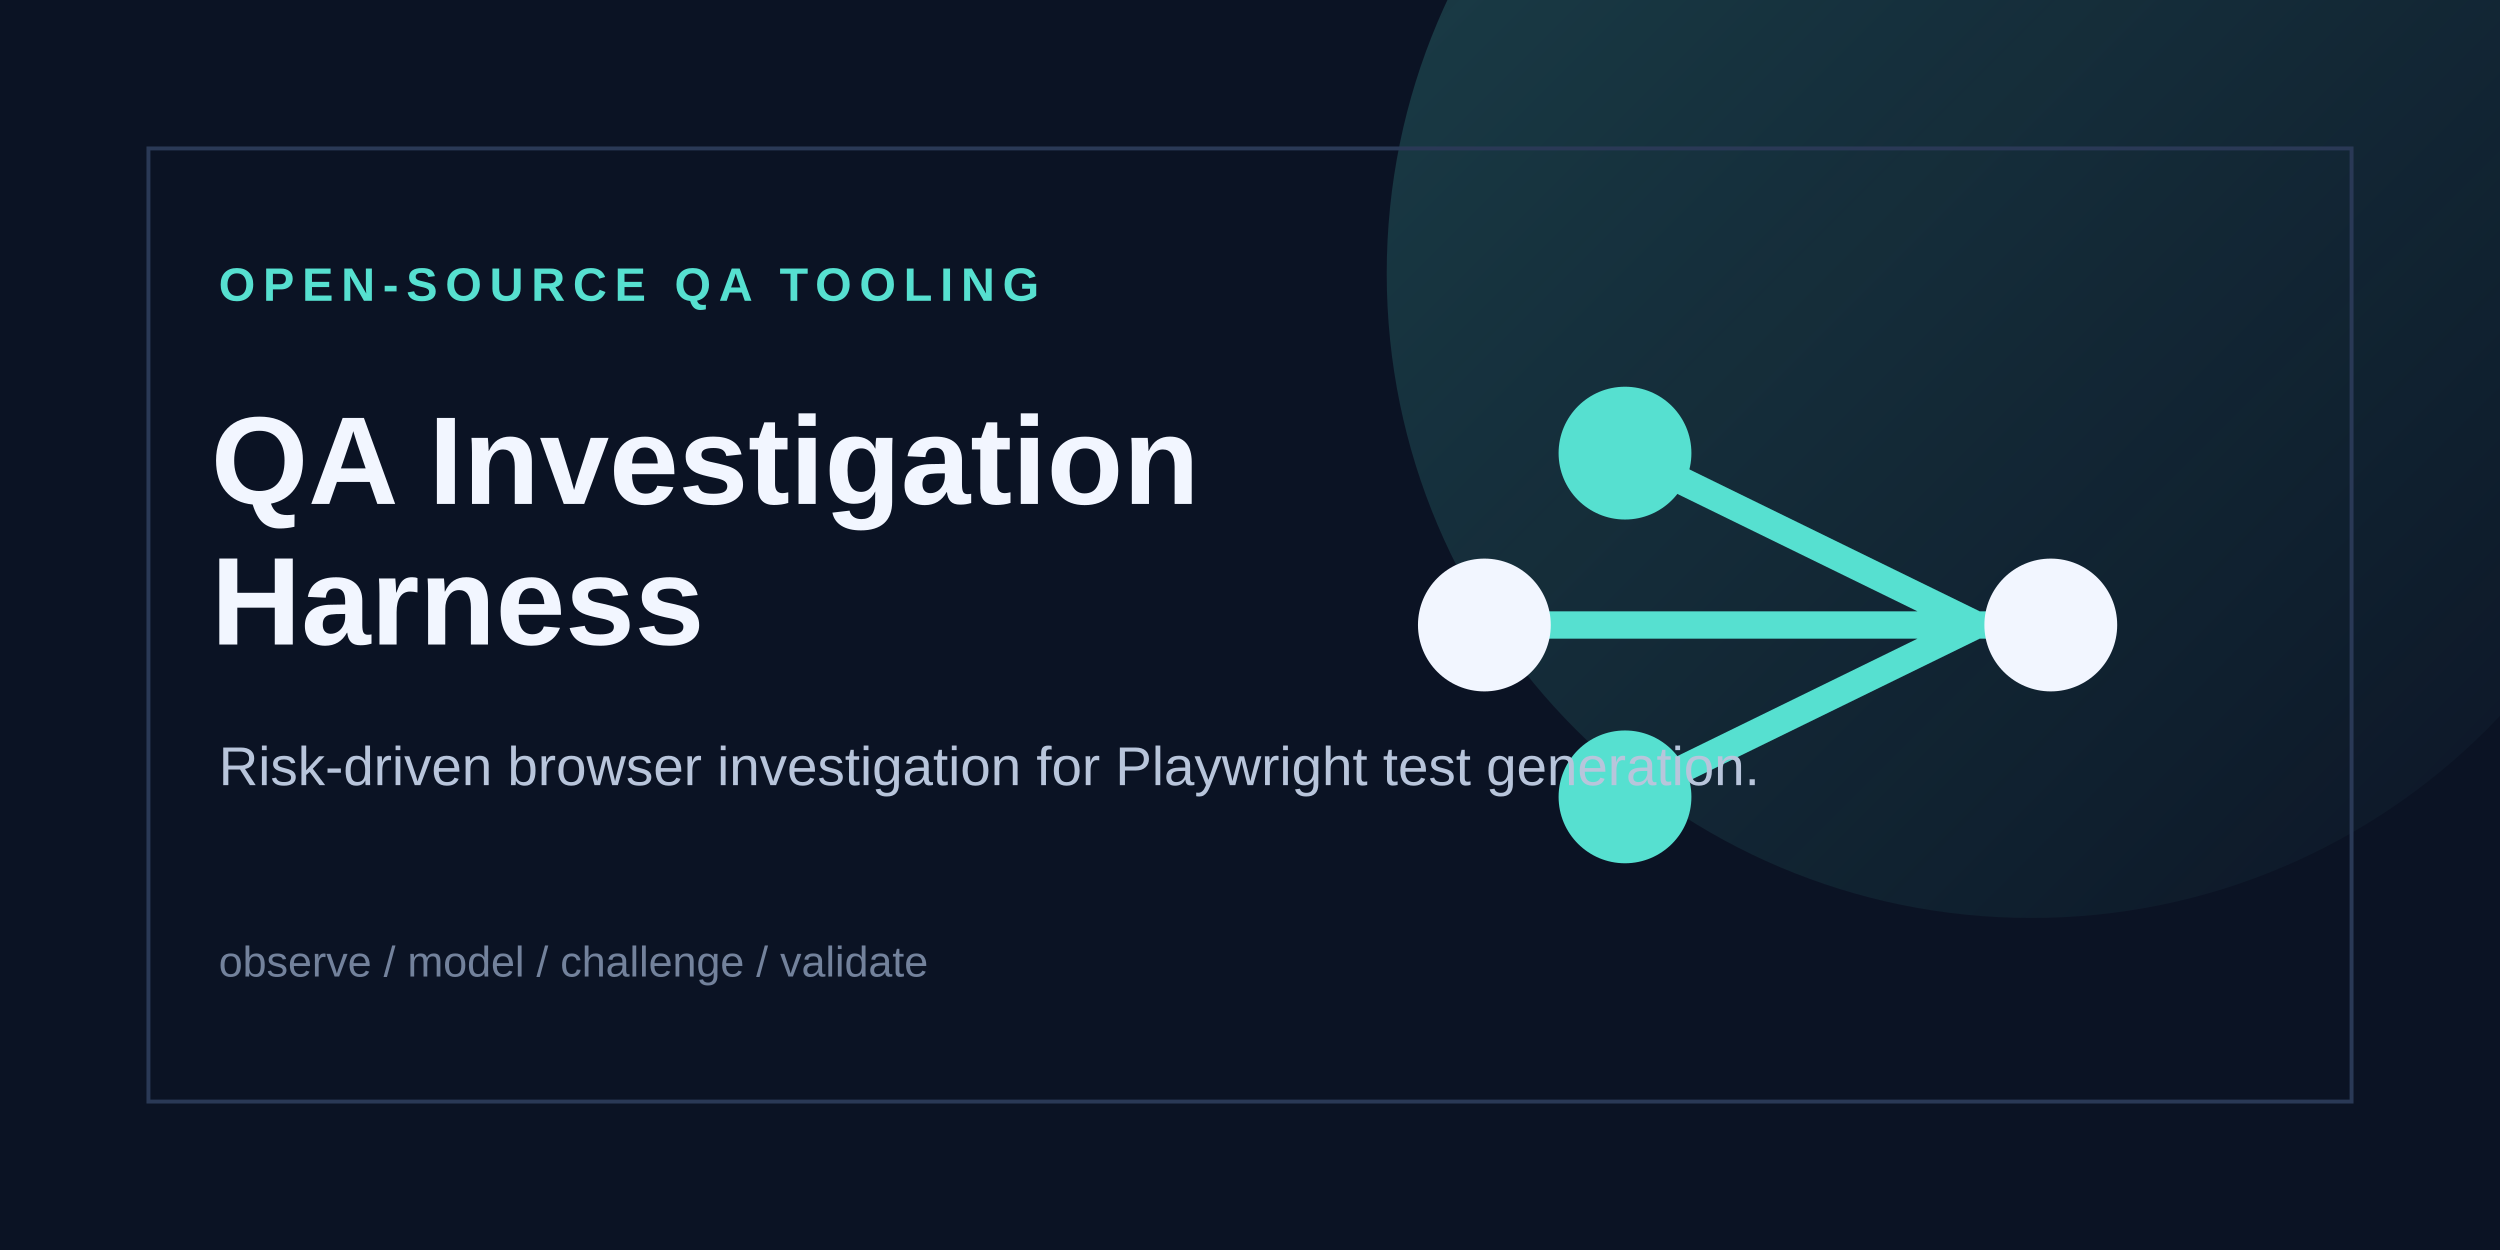
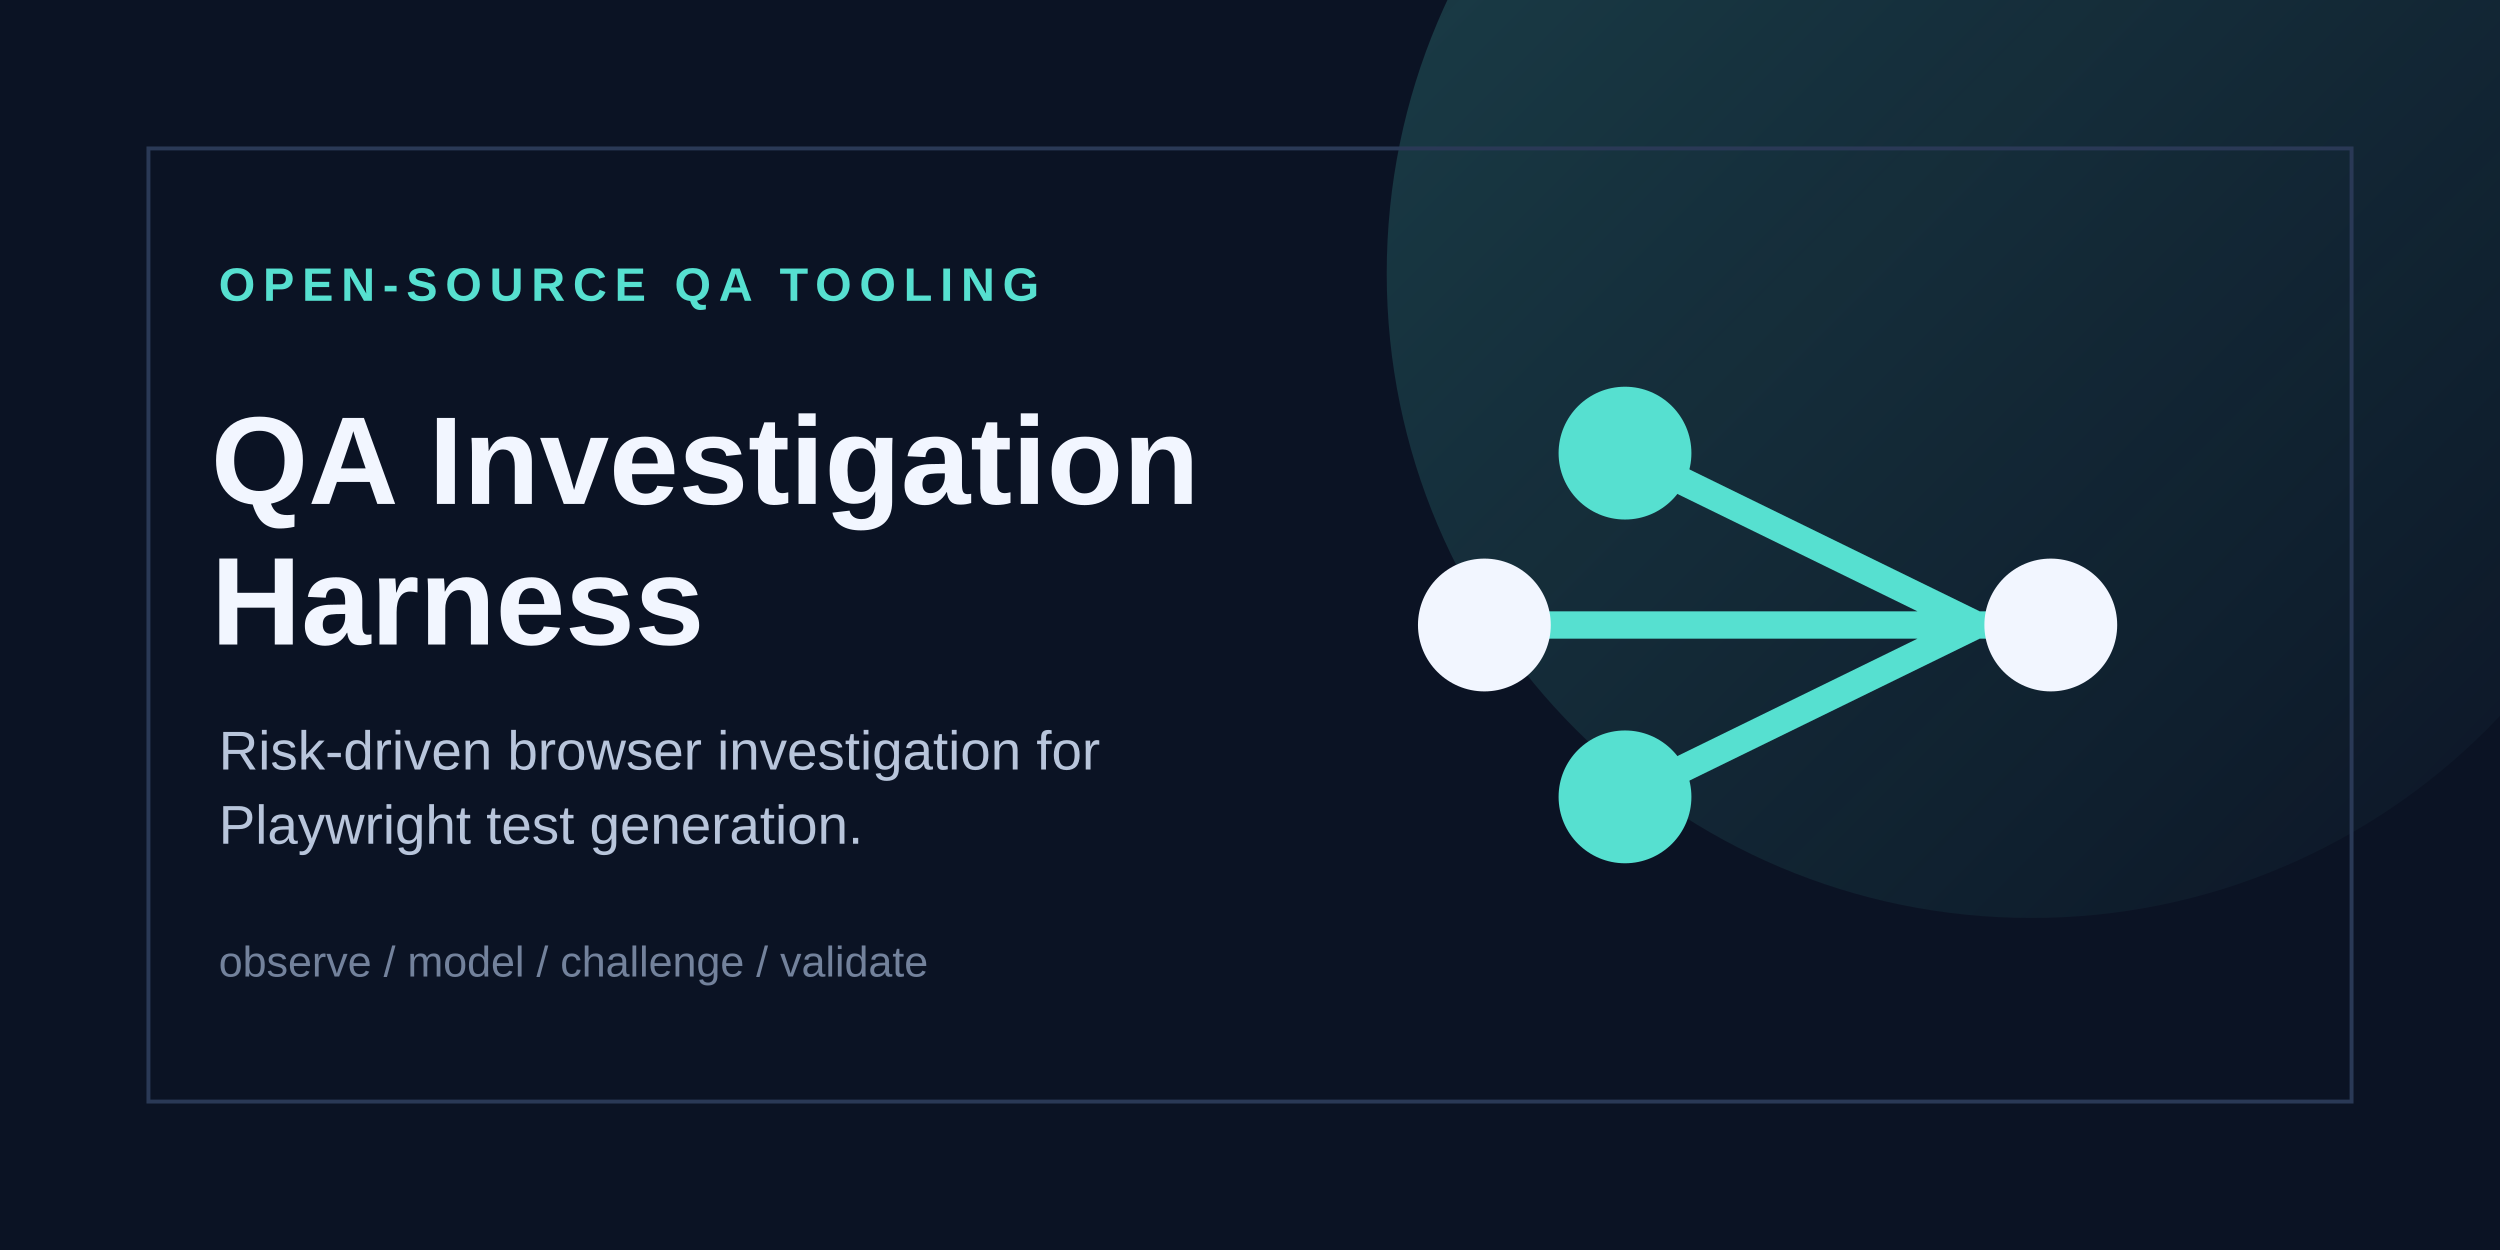
<svg xmlns="http://www.w3.org/2000/svg" viewBox="0 0 1280 640" role="img" aria-labelledby="title desc">
  <defs>
    <linearGradient id="glow" x1="0" x2="1" y1="0" y2="1">
      <stop offset="0" stop-color="#56e0d0" stop-opacity=".22" />
      <stop offset="1" stop-color="#56e0d0" stop-opacity="0" />
    </linearGradient>
  </defs>
  <rect width="1280" height="640" fill="#0b1324" />
  <circle cx="1040" cy="140" r="330" fill="url(#glow)" />
  <path d="M760 320h290M832 232l180 88-180 88" fill="none" stroke="#56e0d0" stroke-linecap="round" stroke-linejoin="round" stroke-width="14" />
  <circle cx="760" cy="320" r="34" fill="#f2f6ff" />
  <circle cx="832" cy="232" r="34" fill="#56e0d0" />
  <circle cx="832" cy="408" r="34" fill="#56e0d0" />
  <circle cx="1050" cy="320" r="34" fill="#f2f6ff" />
  <path d="M76 76h1128v488H76z" fill="none" stroke="#2a3956" stroke-width="2" />
  <text x="112" y="154" fill="#56e0d0" font-family="Arial, Helvetica, sans-serif" font-size="24" font-weight="700" letter-spacing="4">OPEN-SOURCE QA TOOLING</text>
  <text x="108" y="258" fill="#f2f6ff" font-family="Arial, Helvetica, sans-serif" font-size="64" font-weight="700">QA Investigation</text>
  <text x="108" y="330" fill="#f2f6ff" font-family="Arial, Helvetica, sans-serif" font-size="64" font-weight="700">Harness</text>
-   <text x="112" y="402" fill="#b8c5db" font-family="Arial, Helvetica, sans-serif" font-size="28">Risk-driven browser investigation for Playwright test generation.</text>
+   <text x="112" y="394" fill="#b8c5db" font-family="Arial, Helvetica, sans-serif" font-size="28">Risk-driven browser investigation for</text>
+   <text x="112" y="432" fill="#b8c5db" font-family="Arial, Helvetica, sans-serif" font-size="28">Playwright test generation.</text>
  <text x="112" y="500" fill="#73829c" font-family="Arial, Helvetica, sans-serif" font-size="22">observe  /  model  /  challenge  /  validate</text>
</svg>
